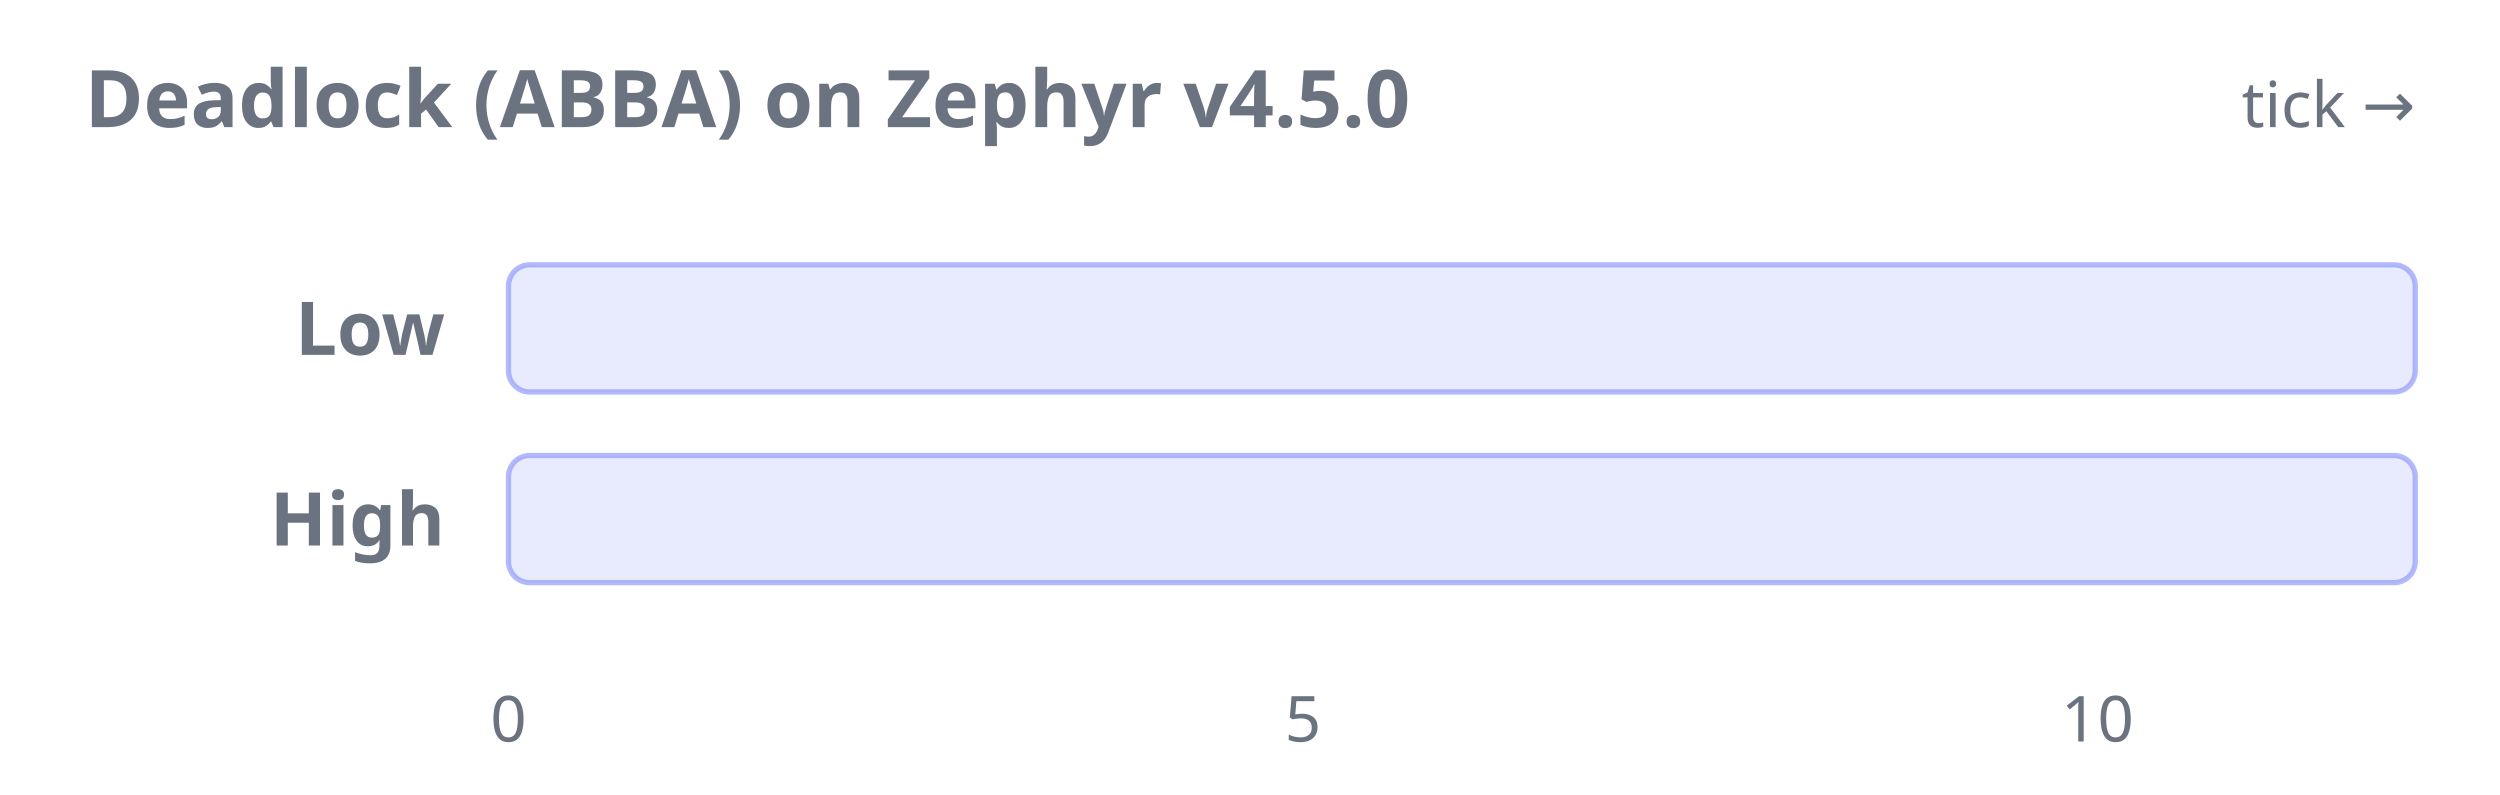
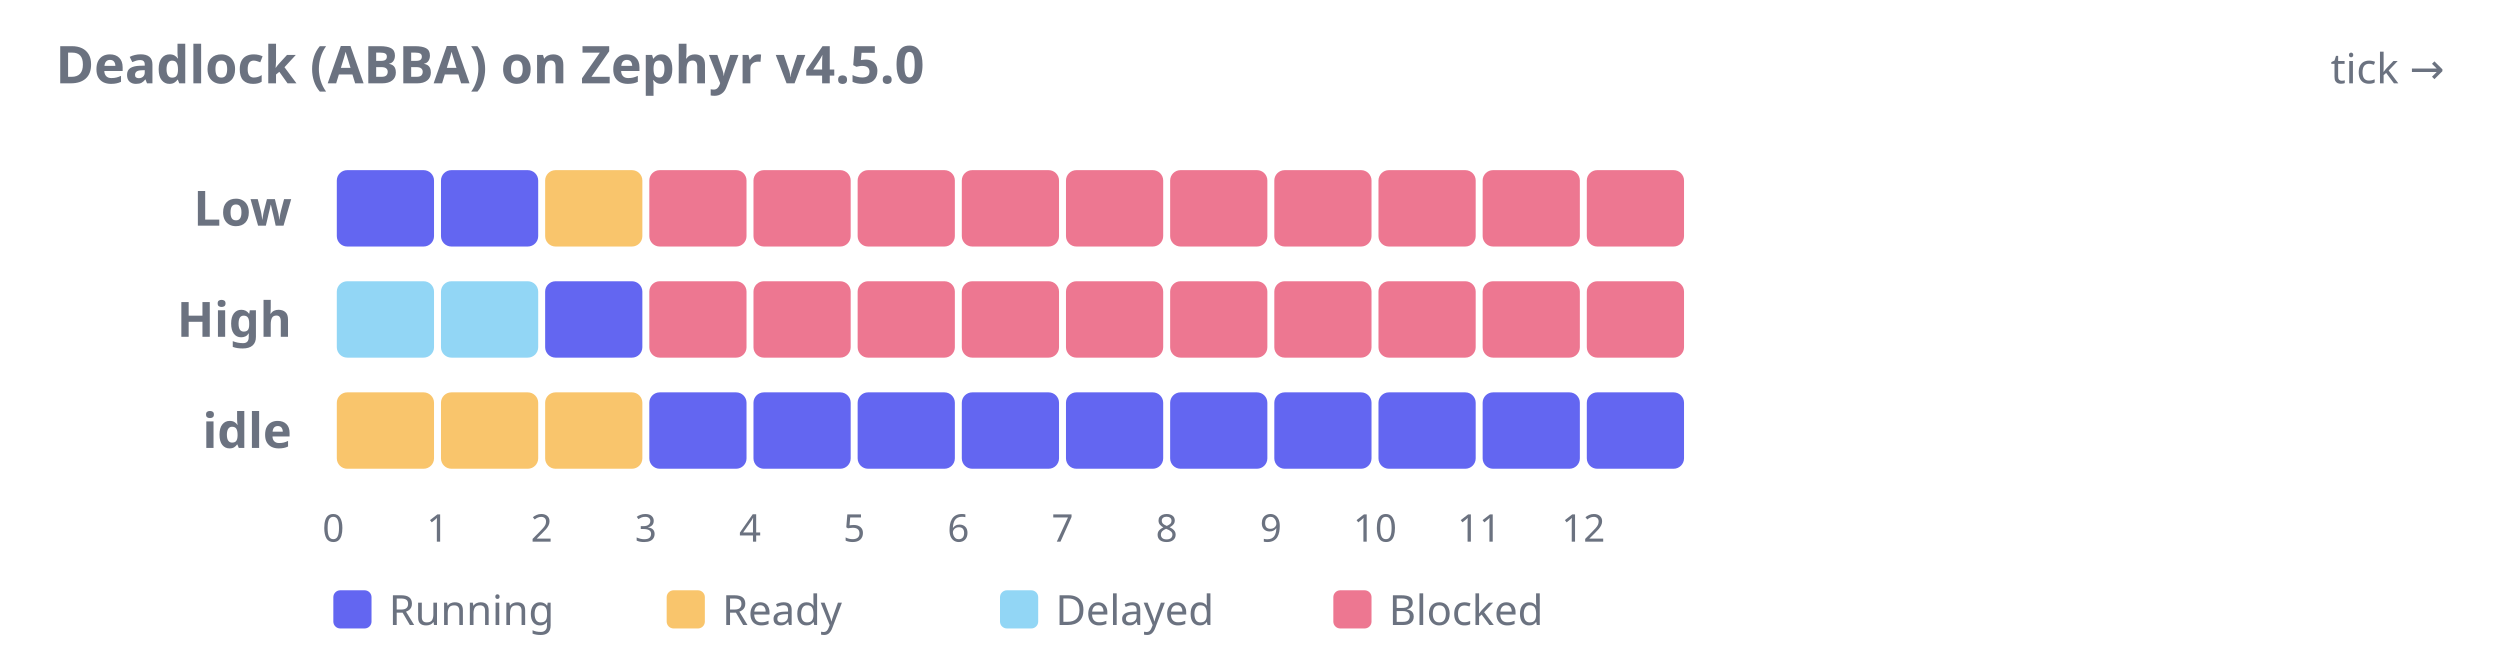
- <svg xmlns="http://www.w3.org/2000/svg" viewBox="0 0 472 150" width="472" height="150" role="img" aria-label="Deadlock (ABBA) on Zephyr v4.5.0" font-family="ui-sans-serif, system-ui, sans-serif" font-size="14" fill="#6b7280">
+ <svg xmlns="http://www.w3.org/2000/svg" viewBox="0 0 720 190" width="720" height="190" role="img" aria-label="Deadlock (ABBA) on Zephyr v4.5.0" font-family="ui-sans-serif, system-ui, sans-serif" font-size="14" fill="#6b7280">
  <text x="16" y="24" font-size="15" font-weight="700">Deadlock (ABBA) on Zephyr v4.5.0</text>
-   <text x="84" y="67" text-anchor="end" font-weight="600">Low</text>
-   <rect x="96" y="50" width="360" height="24" rx="4" fill="#818cf8" fill-opacity="0.18" stroke="#818cf8" stroke-opacity="0.6" />
-   <text x="84" y="103" text-anchor="end" font-weight="600">High</text>
-   <rect x="96" y="86" width="360" height="24" rx="4" fill="#818cf8" fill-opacity="0.18" stroke="#818cf8" stroke-opacity="0.6" />
-   <text x="96" y="140" text-anchor="middle" font-size="12">0</text>
-   <text x="246" y="140" text-anchor="middle" font-size="12">5</text>
-   <text x="396" y="140" text-anchor="middle" font-size="12">10</text>
-   <text x="456" y="24" text-anchor="end" font-size="12">tick →</text>
+   <text x="704" y="24" text-anchor="end" font-size="12">tick →</text>
+   <text x="84" y="65" text-anchor="end" font-weight="600">Low</text>
+   <rect x="97" y="49" width="28" height="22" rx="3" fill="#6366f1" fill-opacity="1.00" />
+   <rect x="127" y="49" width="28" height="22" rx="3" fill="#6366f1" fill-opacity="1.00" />
+   <rect x="157" y="49" width="28" height="22" rx="3" fill="#f59e0b" fill-opacity="0.60" />
+   <rect x="187" y="49" width="28" height="22" rx="3" fill="#e11d48" fill-opacity="0.60" />
+   <rect x="217" y="49" width="28" height="22" rx="3" fill="#e11d48" fill-opacity="0.60" />
+   <rect x="247" y="49" width="28" height="22" rx="3" fill="#e11d48" fill-opacity="0.60" />
+   <rect x="277" y="49" width="28" height="22" rx="3" fill="#e11d48" fill-opacity="0.60" />
+   <rect x="307" y="49" width="28" height="22" rx="3" fill="#e11d48" fill-opacity="0.60" />
+   <rect x="337" y="49" width="28" height="22" rx="3" fill="#e11d48" fill-opacity="0.60" />
+   <rect x="367" y="49" width="28" height="22" rx="3" fill="#e11d48" fill-opacity="0.60" />
+   <rect x="397" y="49" width="28" height="22" rx="3" fill="#e11d48" fill-opacity="0.60" />
+   <rect x="427" y="49" width="28" height="22" rx="3" fill="#e11d48" fill-opacity="0.60" />
+   <rect x="457" y="49" width="28" height="22" rx="3" fill="#e11d48" fill-opacity="0.60" />
+   <text x="84" y="97" text-anchor="end" font-weight="600">High</text>
+   <rect x="97" y="81" width="28" height="22" rx="3" fill="#0ea5e9" fill-opacity="0.45" />
+   <rect x="127" y="81" width="28" height="22" rx="3" fill="#0ea5e9" fill-opacity="0.45" />
+   <rect x="157" y="81" width="28" height="22" rx="3" fill="#6366f1" fill-opacity="1.00" />
+   <rect x="187" y="81" width="28" height="22" rx="3" fill="#e11d48" fill-opacity="0.60" />
+   <rect x="217" y="81" width="28" height="22" rx="3" fill="#e11d48" fill-opacity="0.60" />
+   <rect x="247" y="81" width="28" height="22" rx="3" fill="#e11d48" fill-opacity="0.60" />
+   <rect x="277" y="81" width="28" height="22" rx="3" fill="#e11d48" fill-opacity="0.60" />
+   <rect x="307" y="81" width="28" height="22" rx="3" fill="#e11d48" fill-opacity="0.60" />
+   <rect x="337" y="81" width="28" height="22" rx="3" fill="#e11d48" fill-opacity="0.60" />
+   <rect x="367" y="81" width="28" height="22" rx="3" fill="#e11d48" fill-opacity="0.60" />
+   <rect x="397" y="81" width="28" height="22" rx="3" fill="#e11d48" fill-opacity="0.60" />
+   <rect x="427" y="81" width="28" height="22" rx="3" fill="#e11d48" fill-opacity="0.60" />
+   <rect x="457" y="81" width="28" height="22" rx="3" fill="#e11d48" fill-opacity="0.60" />
+   <text x="84" y="129" text-anchor="end" font-weight="600">idle</text>
+   <rect x="97" y="113" width="28" height="22" rx="3" fill="#f59e0b" fill-opacity="0.60" />
+   <rect x="127" y="113" width="28" height="22" rx="3" fill="#f59e0b" fill-opacity="0.60" />
+   <rect x="157" y="113" width="28" height="22" rx="3" fill="#f59e0b" fill-opacity="0.60" />
+   <rect x="187" y="113" width="28" height="22" rx="3" fill="#6366f1" fill-opacity="1.00" />
+   <rect x="217" y="113" width="28" height="22" rx="3" fill="#6366f1" fill-opacity="1.00" />
+   <rect x="247" y="113" width="28" height="22" rx="3" fill="#6366f1" fill-opacity="1.00" />
+   <rect x="277" y="113" width="28" height="22" rx="3" fill="#6366f1" fill-opacity="1.00" />
+   <rect x="307" y="113" width="28" height="22" rx="3" fill="#6366f1" fill-opacity="1.00" />
+   <rect x="337" y="113" width="28" height="22" rx="3" fill="#6366f1" fill-opacity="1.00" />
+   <rect x="367" y="113" width="28" height="22" rx="3" fill="#6366f1" fill-opacity="1.00" />
+   <rect x="397" y="113" width="28" height="22" rx="3" fill="#6366f1" fill-opacity="1.00" />
+   <rect x="427" y="113" width="28" height="22" rx="3" fill="#6366f1" fill-opacity="1.00" />
+   <rect x="457" y="113" width="28" height="22" rx="3" fill="#6366f1" fill-opacity="1.00" />
+   <text x="96" y="156" text-anchor="middle" font-size="11">0</text>
+   <text x="126" y="156" text-anchor="middle" font-size="11">1</text>
+   <text x="156" y="156" text-anchor="middle" font-size="11">2</text>
+   <text x="186" y="156" text-anchor="middle" font-size="11">3</text>
+   <text x="216" y="156" text-anchor="middle" font-size="11">4</text>
+   <text x="246" y="156" text-anchor="middle" font-size="11">5</text>
+   <text x="276" y="156" text-anchor="middle" font-size="11">6</text>
+   <text x="306" y="156" text-anchor="middle" font-size="11">7</text>
+   <text x="336" y="156" text-anchor="middle" font-size="11">8</text>
+   <text x="366" y="156" text-anchor="middle" font-size="11">9</text>
+   <text x="396" y="156" text-anchor="middle" font-size="11">10</text>
+   <text x="426" y="156" text-anchor="middle" font-size="11">11</text>
+   <text x="456" y="156" text-anchor="middle" font-size="11">12</text>
+   <rect x="96" y="170" width="11" height="11" rx="2" fill="#6366f1" fill-opacity="1" />
+   <text x="112" y="180" font-size="12">Running</text>
+   <rect x="192" y="170" width="11" height="11" rx="2" fill="#f59e0b" fill-opacity="0.6" />
+   <text x="208" y="180" font-size="12">Ready</text>
+   <rect x="288" y="170" width="11" height="11" rx="2" fill="#0ea5e9" fill-opacity="0.45" />
+   <text x="304" y="180" font-size="12">Delayed</text>
+   <rect x="384" y="170" width="11" height="11" rx="2" fill="#e11d48" fill-opacity="0.6" />
+   <text x="400" y="180" font-size="12">Blocked</text>
</svg>
